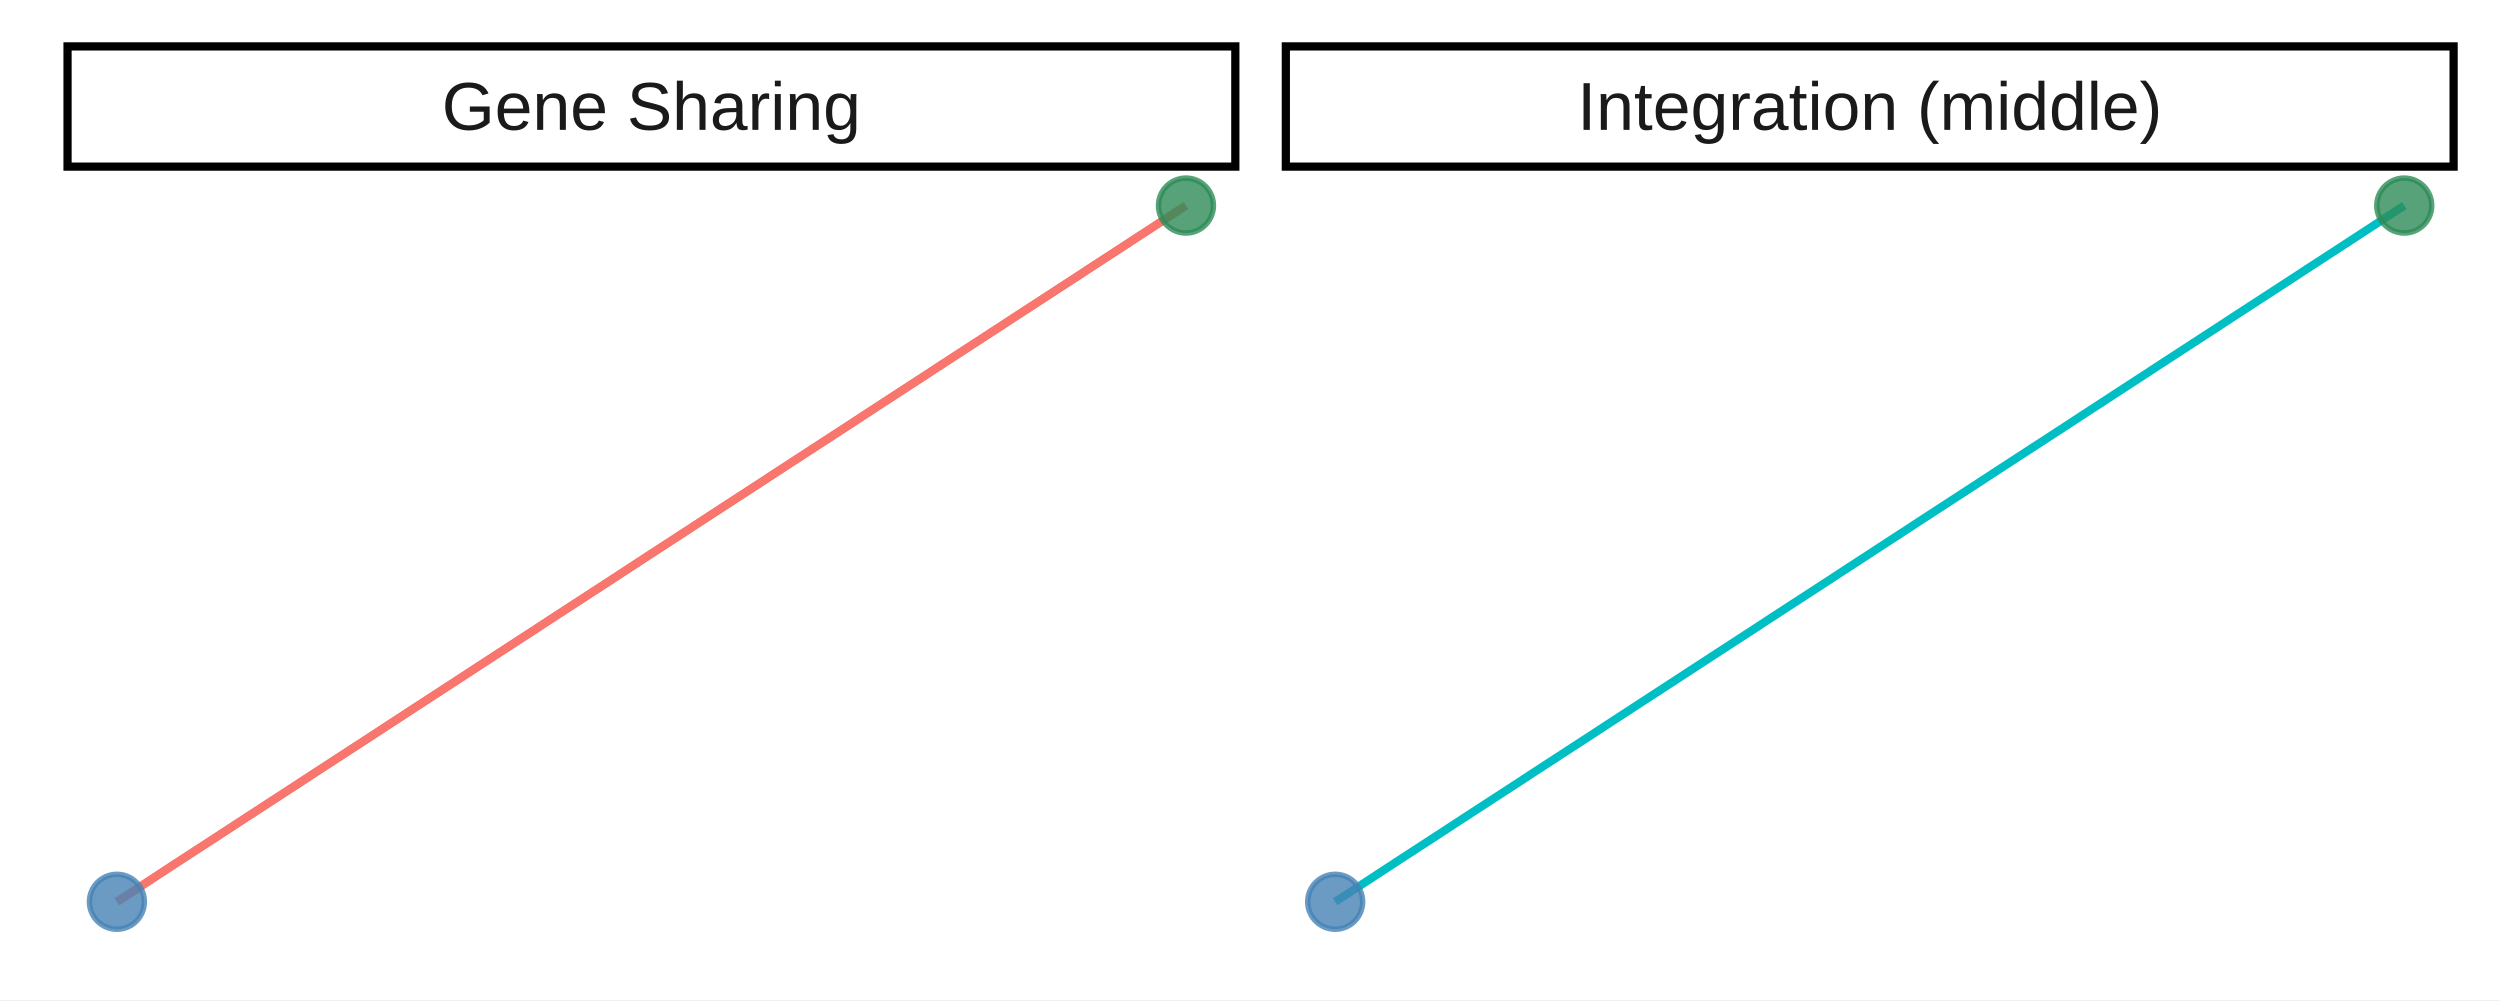
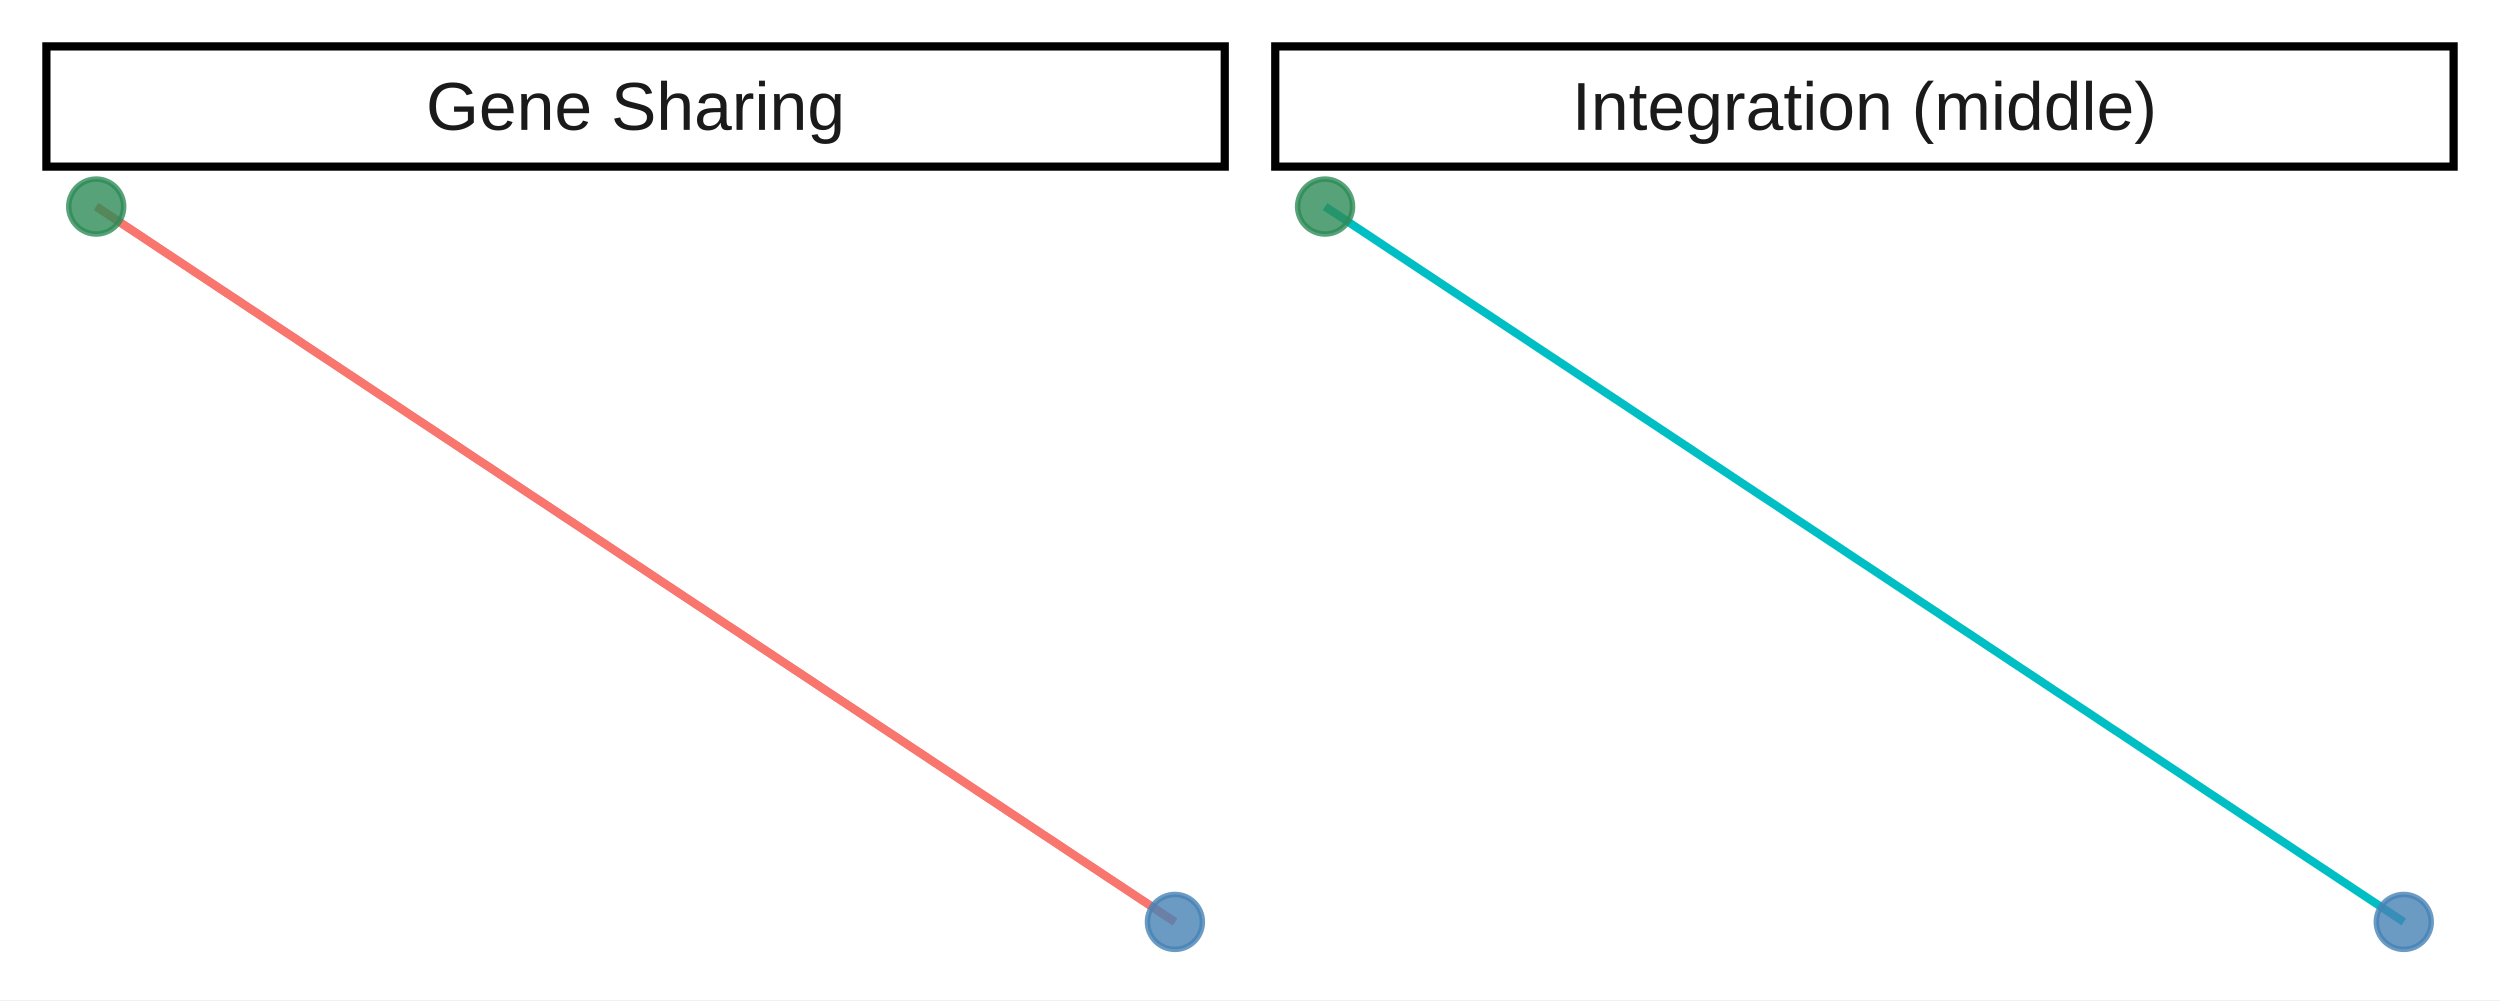
<svg xmlns="http://www.w3.org/2000/svg" width="324.00pt" height="129.60pt" viewBox="0 0 324.00 129.60">
  <g class="svglite">
    <defs>
      <style type="text/css">
    .svglite line, .svglite polyline, .svglite polygon, .svglite path, .svglite rect, .svglite circle {
      fill: none;
      stroke: #000000;
      stroke-linecap: round;
      stroke-linejoin: round;
      stroke-miterlimit: 10.00;
    }
    .svglite text {
      white-space: pre;
    }
    .svglite g.glyphgroup path {
      fill: inherit;
      stroke: none;
    }
  </style>
    </defs>
    <rect width="100%" height="100%" style="stroke: none; fill: #FFFFFF;" />
    <defs>
      <clipPath id="cpMC4wMHwzMjQuMDB8MC4wMHwxMjkuNjA=">
        <rect x="0.00" y="0.00" width="324.00" height="129.60" />
      </clipPath>
    </defs>
    <g clip-path="url(#cpMC4wMHwzMjQuMDB8MC4wMHwxMjkuNjA=)">
-       <rect x="0" y="0.00" width="324.00" height="129.60" style="stroke-width: 1.07; stroke: #FFFFFF; fill: #FFFFFF;" />
+       <rect x="0" y="0" width="324.00" height="129.60" style="stroke-width: 1.07; stroke: #FFFFFF; fill: #FFFFFF;" />
    </g>
    <defs>
-       <clipPath id="cpOC4yMnwxNjAuNjN8MjIuMTN8MTIxLjM4">
-         <rect x="8.22" y="22.13" width="152.41" height="99.25" />
+       <clipPath id="cpNS40OHwxNTkuMjZ8MjIuMTN8MTI0LjEy">
+         <rect x="5.48" y="22.13" width="153.78" height="101.99" />
      </clipPath>
    </defs>
-     <g clip-path="url(#cpOC4yMnwxNjAuNjN8MjIuMTN8MTIxLjM4)">
-       <rect x="8.22" y="22.13" width="152.41" height="99.25" style="stroke-width: 1.07; stroke: none; fill: #FFFFFF;" />
-       <polyline points="15.15,116.87 16.55,115.96 17.95,115.05 19.35,114.14 20.75,113.22 22.14,112.31 23.54,111.40 24.94,110.49 26.34,109.58 27.74,108.67 29.14,107.76 30.54,106.84 31.94,105.93 33.34,105.02 34.74,104.11 36.14,103.20 37.54,102.29 38.94,101.38 40.34,100.46 41.74,99.55 43.14,98.64 44.54,97.73 45.94,96.82 47.34,95.91 48.74,95.00 50.14,94.08 51.54,93.17 52.93,92.26 54.33,91.35 55.73,90.44 57.13,89.53 58.53,88.62 59.93,87.71 61.33,86.79 62.73,85.88 64.13,84.97 65.53,84.06 66.93,83.15 68.33,82.24 69.73,81.33 71.13,80.41 72.53,79.50 73.93,78.59 75.33,77.68 76.73,76.77 78.13,75.86 79.53,74.95 80.93,74.03 82.33,73.12 83.72,72.21 85.12,71.30 86.52,70.39 87.92,69.48 89.32,68.57 90.72,67.65 92.12,66.74 93.52,65.83 94.92,64.92 96.32,64.01 97.72,63.10 99.12,62.19 100.52,61.27 101.92,60.36 103.32,59.45 104.72,58.54 106.12,57.63 107.52,56.72 108.92,55.81 110.32,54.90 111.72,53.98 113.12,53.07 114.51,52.16 115.91,51.25 117.31,50.34 118.71,49.43 120.11,48.52 121.51,47.60 122.91,46.69 124.31,45.78 125.71,44.87 127.11,43.96 128.51,43.05 129.91,42.14 131.31,41.22 132.71,40.31 134.11,39.40 135.51,38.49 136.91,37.58 138.31,36.67 139.71,35.76 141.11,34.84 142.51,33.93 143.91,33.02 145.31,32.11 146.70,31.20 148.10,30.29 149.50,29.38 150.90,28.46 152.30,27.55 153.70,26.64 " style="stroke-width: 1.07; stroke: #F8766D; stroke-linecap: butt;" />
-       <polyline points="15.15,116.87 16.55,115.96 17.95,115.05 19.35,114.14 20.75,113.22 22.14,112.31 23.54,111.40 24.94,110.49 26.34,109.58 27.74,108.67 29.14,107.76 30.54,106.84 31.94,105.93 33.34,105.02 34.74,104.11 36.14,103.20 37.54,102.29 38.94,101.38 40.34,100.46 41.74,99.55 43.14,98.64 44.54,97.73 45.94,96.82 47.34,95.91 48.74,95.00 50.14,94.08 51.54,93.17 52.93,92.26 54.33,91.35 55.73,90.44 57.13,89.53 58.53,88.62 59.93,87.71 61.33,86.79 62.73,85.88 64.13,84.97 65.53,84.06 66.93,83.15 68.33,82.24 69.73,81.33 71.13,80.41 72.53,79.50 73.93,78.59 75.33,77.68 76.73,76.77 78.13,75.86 79.53,74.95 80.93,74.03 82.33,73.12 83.72,72.21 85.12,71.30 86.52,70.39 87.92,69.48 89.32,68.57 90.72,67.65 92.12,66.74 93.52,65.83 94.92,64.92 96.32,64.01 97.72,63.10 99.12,62.19 100.52,61.27 101.92,60.36 103.32,59.45 104.72,58.54 106.12,57.63 107.52,56.72 108.92,55.81 110.32,54.90 111.72,53.98 113.12,53.07 114.51,52.16 115.91,51.25 117.31,50.34 118.71,49.43 120.11,48.52 121.51,47.60 122.91,46.69 124.31,45.78 125.71,44.87 127.11,43.96 128.51,43.05 129.91,42.14 131.31,41.22 132.71,40.31 134.11,39.40 135.51,38.49 136.91,37.58 138.31,36.67 139.71,35.76 141.11,34.84 142.51,33.93 143.91,33.02 145.31,32.11 146.70,31.20 148.10,30.29 149.50,29.38 150.90,28.46 152.30,27.55 153.70,26.64 " style="stroke-width: 1.07; stroke: #F8766D; stroke-linecap: butt;" />
-       <circle cx="15.15" cy="116.87" r="3.56" style="stroke-width: 0.71; stroke: #4682B4; stroke-opacity: 0.80; fill: #4682B4; fill-opacity: 0.80;" />
-       <circle cx="153.70" cy="26.64" r="3.56" style="stroke-width: 0.71; stroke: #2E8B57; stroke-opacity: 0.80; fill: #2E8B57; fill-opacity: 0.80;" />
+     <g clip-path="url(#cpNS40OHwxNTkuMjZ8MjIuMTN8MTI0LjEy)">
+       <rect x="5.48" y="22.13" width="153.78" height="101.99" style="stroke-width: 1.07; stroke: none; fill: #FFFFFF;" />
+       <polyline points="152.27,119.48 150.86,118.55 149.45,117.61 148.03,116.67 146.62,115.74 145.21,114.80 143.80,113.87 142.39,112.93 140.97,111.99 139.56,111.06 138.15,110.12 136.74,109.18 135.32,108.25 133.91,107.31 132.50,106.37 131.09,105.44 129.68,104.50 128.26,103.56 126.85,102.63 125.44,101.69 124.03,100.75 122.62,99.82 121.20,98.88 119.79,97.94 118.38,97.01 116.97,96.07 115.55,95.13 114.14,94.20 112.73,93.26 111.32,92.32 109.91,91.39 108.49,90.45 107.08,89.52 105.67,88.58 104.26,87.64 102.85,86.71 101.43,85.77 100.02,84.83 98.61,83.90 97.20,82.96 95.79,82.02 94.37,81.09 92.96,80.15 91.55,79.21 90.14,78.28 88.72,77.34 87.31,76.40 85.90,75.47 84.49,74.53 83.08,73.59 81.66,72.66 80.25,71.72 78.84,70.78 77.43,69.85 76.02,68.91 74.60,67.97 73.19,67.04 71.78,66.10 70.37,65.16 68.95,64.23 67.54,63.29 66.13,62.36 64.72,61.42 63.31,60.48 61.89,59.55 60.48,58.61 59.07,57.67 57.66,56.74 56.25,55.80 54.83,54.86 53.42,53.93 52.01,52.99 50.60,52.05 49.18,51.12 47.77,50.18 46.36,49.24 44.95,48.31 43.54,47.37 42.12,46.43 40.71,45.50 39.30,44.56 37.89,43.62 36.48,42.69 35.06,41.75 33.65,40.81 32.24,39.88 30.83,38.94 29.42,38.01 28.00,37.07 26.59,36.13 25.18,35.20 23.77,34.26 22.35,33.32 20.94,32.39 19.53,31.45 18.12,30.51 16.71,29.58 15.29,28.64 13.88,27.70 12.47,26.77 " style="stroke-width: 1.07; stroke: #F8766D; stroke-linecap: butt;" />
+       <polyline points="152.27,119.48 150.86,118.55 149.45,117.61 148.03,116.67 146.62,115.74 145.21,114.80 143.80,113.87 142.39,112.93 140.97,111.99 139.56,111.06 138.15,110.12 136.74,109.18 135.32,108.25 133.91,107.31 132.50,106.37 131.09,105.44 129.68,104.50 128.26,103.56 126.85,102.63 125.44,101.69 124.03,100.75 122.62,99.82 121.20,98.88 119.79,97.94 118.38,97.01 116.97,96.07 115.55,95.13 114.14,94.20 112.73,93.26 111.32,92.32 109.91,91.39 108.49,90.45 107.08,89.52 105.67,88.58 104.26,87.64 102.85,86.71 101.43,85.77 100.02,84.83 98.61,83.90 97.20,82.96 95.79,82.02 94.37,81.09 92.96,80.15 91.55,79.21 90.14,78.28 88.72,77.34 87.31,76.40 85.90,75.47 84.49,74.53 83.08,73.59 81.66,72.66 80.25,71.72 78.84,70.78 77.43,69.85 76.02,68.91 74.60,67.97 73.19,67.04 71.78,66.10 70.37,65.16 68.95,64.23 67.54,63.29 66.13,62.36 64.72,61.42 63.31,60.48 61.89,59.55 60.48,58.61 59.07,57.67 57.66,56.74 56.25,55.80 54.83,54.86 53.42,53.93 52.01,52.99 50.60,52.05 49.18,51.12 47.77,50.18 46.36,49.24 44.95,48.31 43.54,47.37 42.12,46.43 40.71,45.50 39.30,44.56 37.89,43.62 36.48,42.69 35.06,41.75 33.65,40.81 32.24,39.88 30.83,38.94 29.42,38.01 28.00,37.07 26.59,36.13 25.18,35.20 23.77,34.26 22.35,33.32 20.94,32.39 19.53,31.45 18.12,30.51 16.71,29.58 15.29,28.64 13.88,27.70 12.47,26.77 " style="stroke-width: 1.07; stroke: #F8766D; stroke-linecap: butt;" />
+       <circle cx="152.27" cy="119.48" r="3.56" style="stroke-width: 0.71; stroke: #4682B4; stroke-opacity: 0.80; fill: #4682B4; fill-opacity: 0.80;" />
+       <circle cx="12.47" cy="26.77" r="3.56" style="stroke-width: 0.71; stroke: #2E8B57; stroke-opacity: 0.80; fill: #2E8B57; fill-opacity: 0.80;" />
    </g>
    <g clip-path="url(#cpMC4wMHwzMjQuMDB8MC4wMHwxMjkuNjA=)">
</g>
    <defs>
-       <clipPath id="cpMTY2LjExfDMxOC41MnwyMi4xM3wxMjEuMzg=">
-         <rect x="166.11" y="22.13" width="152.41" height="99.25" />
+       <clipPath id="cpMTY0Ljc0fDMxOC41MnwyMi4xM3wxMjQuMTI=">
+         <rect x="164.74" y="22.13" width="153.78" height="101.99" />
      </clipPath>
    </defs>
-     <g clip-path="url(#cpMTY2LjExfDMxOC41MnwyMi4xM3wxMjEuMzg=)">
-       <rect x="166.11" y="22.13" width="152.41" height="99.25" style="stroke-width: 1.07; stroke: none; fill: #FFFFFF;" />
-       <polyline points="173.04,116.87 174.44,115.96 175.84,115.05 177.24,114.14 178.64,113.22 180.04,112.31 181.43,111.40 182.83,110.49 184.23,109.58 185.63,108.67 187.03,107.76 188.43,106.84 189.83,105.93 191.23,105.02 192.63,104.11 194.03,103.20 195.43,102.29 196.83,101.38 198.23,100.46 199.63,99.55 201.03,98.64 202.43,97.73 203.83,96.82 205.23,95.91 206.63,95.00 208.03,94.08 209.43,93.17 210.83,92.26 212.22,91.35 213.62,90.44 215.02,89.53 216.42,88.62 217.82,87.71 219.22,86.79 220.62,85.88 222.02,84.97 223.42,84.06 224.82,83.15 226.22,82.24 227.62,81.33 229.02,80.41 230.42,79.50 231.82,78.59 233.22,77.68 234.62,76.77 236.02,75.86 237.42,74.95 238.82,74.03 240.22,73.12 241.62,72.21 243.01,71.30 244.41,70.39 245.81,69.48 247.21,68.57 248.61,67.65 250.01,66.74 251.41,65.83 252.81,64.92 254.21,64.01 255.61,63.10 257.01,62.19 258.41,61.27 259.81,60.36 261.21,59.45 262.61,58.54 264.01,57.63 265.41,56.72 266.81,55.81 268.21,54.90 269.61,53.98 271.01,53.07 272.41,52.16 273.80,51.25 275.20,50.34 276.60,49.43 278.00,48.52 279.40,47.60 280.80,46.69 282.20,45.78 283.60,44.87 285.00,43.96 286.40,43.05 287.80,42.14 289.20,41.22 290.60,40.31 292.00,39.40 293.40,38.49 294.80,37.58 296.20,36.67 297.60,35.76 299.00,34.84 300.40,33.93 301.80,33.02 303.20,32.11 304.60,31.20 305.99,30.29 307.39,29.38 308.79,28.46 310.19,27.55 311.59,26.64 " style="stroke-width: 1.07; stroke: #00BFC4; stroke-linecap: butt;" />
-       <circle cx="173.04" cy="116.87" r="3.56" style="stroke-width: 0.71; stroke: #4682B4; stroke-opacity: 0.80; fill: #4682B4; fill-opacity: 0.80;" />
-       <circle cx="311.59" cy="26.64" r="3.56" style="stroke-width: 0.71; stroke: #2E8B57; stroke-opacity: 0.80; fill: #2E8B57; fill-opacity: 0.80;" />
+     <g clip-path="url(#cpMTY0Ljc0fDMxOC41MnwyMi4xM3wxMjQuMTI=)">
+       <rect x="164.74" y="22.13" width="153.78" height="101.99" style="stroke-width: 1.07; stroke: none; fill: #FFFFFF;" />
+       <polyline points="311.53,119.48 310.12,118.55 308.71,117.61 307.29,116.67 305.88,115.74 304.47,114.80 303.06,113.87 301.65,112.93 300.23,111.99 298.82,111.06 297.41,110.12 296.00,109.18 294.58,108.25 293.17,107.31 291.76,106.37 290.35,105.44 288.94,104.50 287.52,103.56 286.11,102.63 284.70,101.69 283.29,100.75 281.88,99.82 280.46,98.88 279.05,97.94 277.64,97.01 276.23,96.07 274.82,95.13 273.40,94.20 271.99,93.26 270.58,92.32 269.17,91.39 267.75,90.45 266.34,89.52 264.93,88.58 263.52,87.64 262.11,86.71 260.69,85.77 259.28,84.83 257.87,83.90 256.46,82.96 255.05,82.02 253.63,81.09 252.22,80.15 250.81,79.21 249.40,78.28 247.98,77.34 246.57,76.40 245.16,75.47 243.75,74.53 242.34,73.59 240.92,72.66 239.51,71.72 238.10,70.78 236.69,69.85 235.28,68.91 233.86,67.97 232.45,67.04 231.04,66.10 229.63,65.16 228.21,64.23 226.80,63.29 225.39,62.36 223.98,61.42 222.57,60.48 221.15,59.55 219.74,58.61 218.33,57.67 216.92,56.74 215.51,55.80 214.09,54.86 212.68,53.93 211.27,52.99 209.86,52.05 208.45,51.12 207.03,50.18 205.62,49.24 204.21,48.31 202.80,47.37 201.38,46.43 199.97,45.50 198.56,44.56 197.15,43.62 195.74,42.69 194.32,41.75 192.91,40.81 191.50,39.88 190.09,38.94 188.68,38.01 187.26,37.07 185.85,36.13 184.44,35.20 183.03,34.26 181.61,33.32 180.20,32.39 178.79,31.45 177.38,30.51 175.97,29.58 174.55,28.64 173.14,27.70 171.73,26.77 " style="stroke-width: 1.07; stroke: #00BFC4; stroke-linecap: butt;" />
+       <circle cx="311.53" cy="119.48" r="3.56" style="stroke-width: 0.71; stroke: #4682B4; stroke-opacity: 0.80; fill: #4682B4; fill-opacity: 0.80;" />
+       <circle cx="171.73" cy="26.77" r="3.56" style="stroke-width: 0.71; stroke: #2E8B57; stroke-opacity: 0.80; fill: #2E8B57; fill-opacity: 0.80;" />
    </g>
    <g clip-path="url(#cpMC4wMHwzMjQuMDB8MC4wMHwxMjkuNjA=)">
</g>
    <defs>
-       <clipPath id="cpOC4yMnwxNjAuNjN8NS40OHwyMi4xMw==">
-         <rect x="8.22" y="5.48" width="152.41" height="16.65" />
+       <clipPath id="cpNS40OHwxNTkuMjZ8NS40OHwyMi4xMw==">
+         <rect x="5.48" y="5.48" width="153.78" height="16.65" />
      </clipPath>
    </defs>
-     <g clip-path="url(#cpOC4yMnwxNjAuNjN8NS40OHwyMi4xMw==)">
-       <rect x="8.22" y="5.48" width="152.41" height="16.65" style="stroke-width: 2.13; fill: #FFFFFF;" />
-       <text x="84.42" y="16.83" text-anchor="middle" style="font-size: 8.80px;fill: #1A1A1A; font-family: &quot;Liberation Sans&quot;;" textLength="54.27px" lengthAdjust="spacingAndGlyphs">Gene Sharing</text>
+     <g clip-path="url(#cpNS40OHwxNTkuMjZ8NS40OHwyMi4xMw==)">
+       <rect x="5.48" y="5.48" width="153.78" height="16.65" style="stroke-width: 2.13; fill: #FFFFFF;" />
+       <text x="82.37" y="16.83" text-anchor="middle" style="font-size: 8.80px;fill: #1A1A1A; font-family: &quot;Liberation Sans&quot;;" textLength="54.27px" lengthAdjust="spacingAndGlyphs">Gene Sharing</text>
    </g>
    <g clip-path="url(#cpMC4wMHwzMjQuMDB8MC4wMHwxMjkuNjA=)">
</g>
    <defs>
-       <clipPath id="cpMTY2LjExfDMxOC41Mnw1LjQ4fDIyLjEz">
-         <rect x="166.11" y="5.48" width="152.41" height="16.65" />
+       <clipPath id="cpMTY0Ljc0fDMxOC41Mnw1LjQ4fDIyLjEz">
+         <rect x="164.74" y="5.48" width="153.78" height="16.65" />
      </clipPath>
    </defs>
-     <g clip-path="url(#cpMTY2LjExfDMxOC41Mnw1LjQ4fDIyLjEz)">
-       <rect x="166.11" y="5.48" width="152.41" height="16.65" style="stroke-width: 2.13; fill: #FFFFFF;" />
-       <text x="242.32" y="16.83" text-anchor="middle" style="font-size: 8.80px;fill: #1A1A1A; font-family: &quot;Liberation Sans&quot;;" textLength="75.72px" lengthAdjust="spacingAndGlyphs">Integration (middle)</text>
+     <g clip-path="url(#cpMTY0Ljc0fDMxOC41Mnw1LjQ4fDIyLjEz)">
+       <rect x="164.74" y="5.48" width="153.78" height="16.65" style="stroke-width: 2.13; fill: #FFFFFF;" />
+       <text x="241.63" y="16.83" text-anchor="middle" style="font-size: 8.80px;fill: #1A1A1A; font-family: &quot;Liberation Sans&quot;;" textLength="75.72px" lengthAdjust="spacingAndGlyphs">Integration (middle)</text>
    </g>
    <g clip-path="url(#cpMC4wMHwzMjQuMDB8MC4wMHwxMjkuNjA=)">
</g>
  </g>
</svg>
